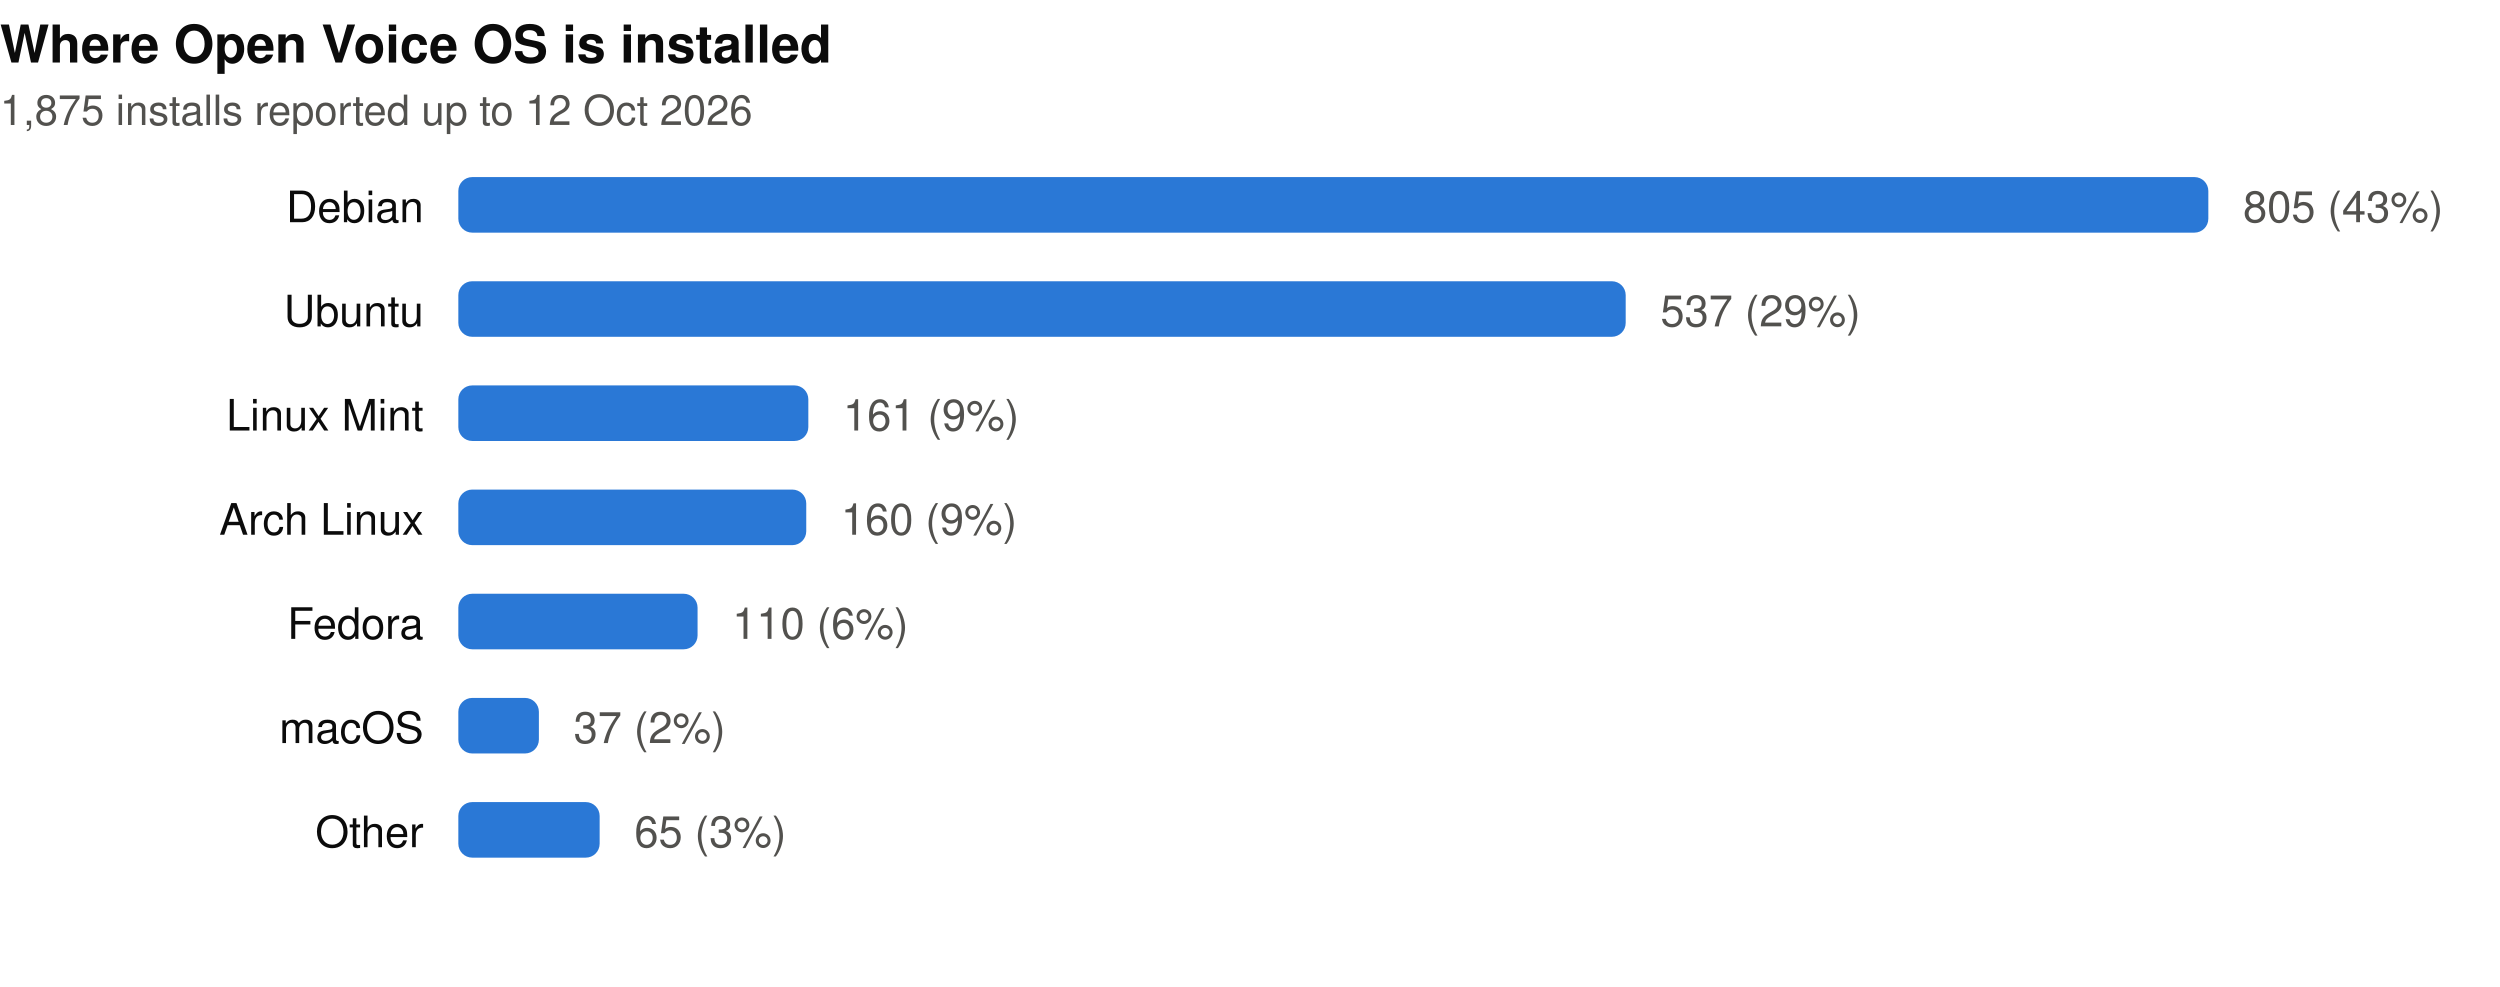
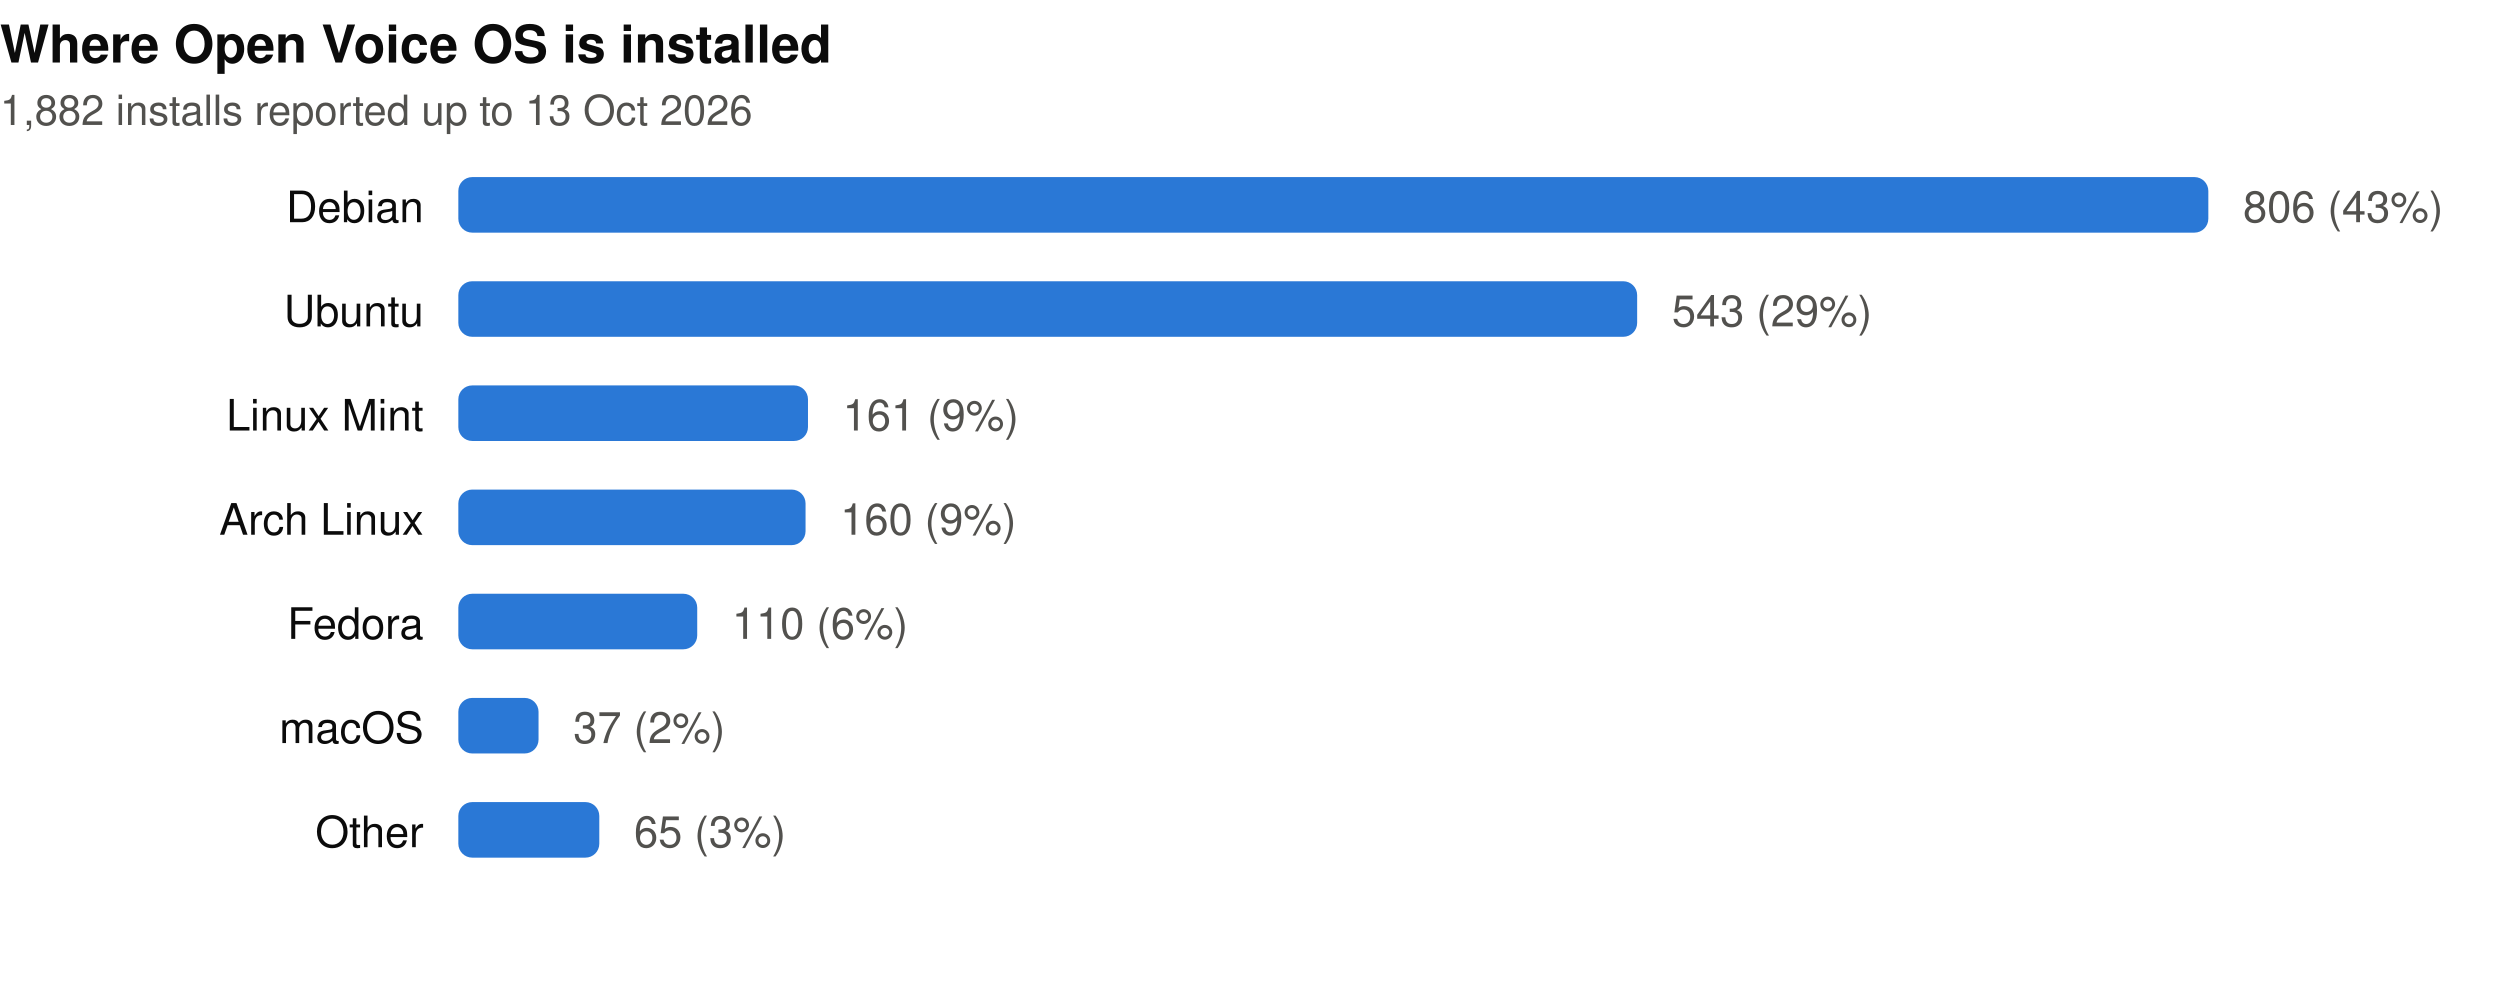
- <svg xmlns="http://www.w3.org/2000/svg" width="720" height="284" viewBox="0 0 720 284" role="img" aria-label="Where Open Voice OS is installed. 1,875 installs reported up to 12 Oct 2026">
+ <svg xmlns="http://www.w3.org/2000/svg" width="720" height="284" viewBox="0 0 720 284" role="img" aria-label="Where Open Voice OS is installed. 1,882 installs reported up to 13 Oct 2026">
  <text x="0" y="18" font-family="ui-sans-serif,-apple-system,BlinkMacSystemFont,'Segoe UI',Helvetica,Arial,sans-serif" font-size="15" font-weight="600" fill="#0b0b0b">Where Open Voice OS is installed</text>
-   <text x="0" y="36" font-family="ui-sans-serif,-apple-system,BlinkMacSystemFont,'Segoe UI',Helvetica,Arial,sans-serif" font-size="12" fill="#52514e">1,875 installs reported up to 12 Oct 2026</text>
+   <text x="0" y="36" font-family="ui-sans-serif,-apple-system,BlinkMacSystemFont,'Segoe UI',Helvetica,Arial,sans-serif" font-size="12" fill="#52514e">1,882 installs reported up to 13 Oct 2026</text>
  <text x="122" y="64.0" text-anchor="end" font-family="ui-sans-serif,-apple-system,BlinkMacSystemFont,'Segoe UI',Helvetica,Arial,sans-serif" font-size="12.5" fill="#0b0b0b">Debian</text>
  <rect x="132" y="51.0" width="504.0" height="16" rx="4" fill="#2a78d6" />
-   <text x="646.0" y="64.0" font-family="ui-sans-serif,-apple-system,BlinkMacSystemFont,'Segoe UI',Helvetica,Arial,sans-serif" font-size="12.5" fill="#52514e">805 (43%)</text>
+   <text x="646.0" y="64.0" font-family="ui-sans-serif,-apple-system,BlinkMacSystemFont,'Segoe UI',Helvetica,Arial,sans-serif" font-size="12.5" fill="#52514e">806 (43%)</text>
  <text x="122" y="94.0" text-anchor="end" font-family="ui-sans-serif,-apple-system,BlinkMacSystemFont,'Segoe UI',Helvetica,Arial,sans-serif" font-size="12.5" fill="#0b0b0b">Ubuntu</text>
-   <rect x="132" y="81.0" width="336.2" height="16" rx="4" fill="#2a78d6" />
-   <text x="478.2" y="94.0" font-family="ui-sans-serif,-apple-system,BlinkMacSystemFont,'Segoe UI',Helvetica,Arial,sans-serif" font-size="12.5" fill="#52514e">537 (29%)</text>
+   <rect x="132" y="81.0" width="339.5" height="16" rx="4" fill="#2a78d6" />
+   <text x="481.5" y="94.0" font-family="ui-sans-serif,-apple-system,BlinkMacSystemFont,'Segoe UI',Helvetica,Arial,sans-serif" font-size="12.5" fill="#52514e">543 (29%)</text>
  <text x="122" y="124.0" text-anchor="end" font-family="ui-sans-serif,-apple-system,BlinkMacSystemFont,'Segoe UI',Helvetica,Arial,sans-serif" font-size="12.5" fill="#0b0b0b">Linux Mint</text>
-   <rect x="132" y="111.0" width="100.8" height="16" rx="4" fill="#2a78d6" />
-   <text x="242.8" y="124.0" font-family="ui-sans-serif,-apple-system,BlinkMacSystemFont,'Segoe UI',Helvetica,Arial,sans-serif" font-size="12.5" fill="#52514e">161 (9%)</text>
+   <rect x="132" y="111.0" width="100.7" height="16" rx="4" fill="#2a78d6" />
+   <text x="242.7" y="124.0" font-family="ui-sans-serif,-apple-system,BlinkMacSystemFont,'Segoe UI',Helvetica,Arial,sans-serif" font-size="12.5" fill="#52514e">161 (9%)</text>
  <text x="122" y="154.0" text-anchor="end" font-family="ui-sans-serif,-apple-system,BlinkMacSystemFont,'Segoe UI',Helvetica,Arial,sans-serif" font-size="12.5" fill="#0b0b0b">Arch Linux</text>
-   <rect x="132" y="141.0" width="100.2" height="16" rx="4" fill="#2a78d6" />
-   <text x="242.2" y="154.0" font-family="ui-sans-serif,-apple-system,BlinkMacSystemFont,'Segoe UI',Helvetica,Arial,sans-serif" font-size="12.5" fill="#52514e">160 (9%)</text>
+   <rect x="132" y="141.0" width="100.0" height="16" rx="4" fill="#2a78d6" />
+   <text x="242.0" y="154.0" font-family="ui-sans-serif,-apple-system,BlinkMacSystemFont,'Segoe UI',Helvetica,Arial,sans-serif" font-size="12.5" fill="#52514e">160 (9%)</text>
  <text x="122" y="184.0" text-anchor="end" font-family="ui-sans-serif,-apple-system,BlinkMacSystemFont,'Segoe UI',Helvetica,Arial,sans-serif" font-size="12.5" fill="#0b0b0b">Fedora</text>
-   <rect x="132" y="171.0" width="68.9" height="16" rx="4" fill="#2a78d6" />
-   <text x="210.9" y="184.0" font-family="ui-sans-serif,-apple-system,BlinkMacSystemFont,'Segoe UI',Helvetica,Arial,sans-serif" font-size="12.5" fill="#52514e">110 (6%)</text>
+   <rect x="132" y="171.0" width="68.8" height="16" rx="4" fill="#2a78d6" />
+   <text x="210.8" y="184.0" font-family="ui-sans-serif,-apple-system,BlinkMacSystemFont,'Segoe UI',Helvetica,Arial,sans-serif" font-size="12.5" fill="#52514e">110 (6%)</text>
  <text x="122" y="214.0" text-anchor="end" font-family="ui-sans-serif,-apple-system,BlinkMacSystemFont,'Segoe UI',Helvetica,Arial,sans-serif" font-size="12.5" fill="#0b0b0b">macOS</text>
-   <rect x="132" y="201.0" width="23.2" height="16" rx="4" fill="#2a78d6" />
-   <text x="165.2" y="214.0" font-family="ui-sans-serif,-apple-system,BlinkMacSystemFont,'Segoe UI',Helvetica,Arial,sans-serif" font-size="12.5" fill="#52514e">37 (2%)</text>
+   <rect x="132" y="201.0" width="23.1" height="16" rx="4" fill="#2a78d6" />
+   <text x="165.1" y="214.0" font-family="ui-sans-serif,-apple-system,BlinkMacSystemFont,'Segoe UI',Helvetica,Arial,sans-serif" font-size="12.5" fill="#52514e">37 (2%)</text>
  <text x="122" y="244.0" text-anchor="end" font-family="ui-sans-serif,-apple-system,BlinkMacSystemFont,'Segoe UI',Helvetica,Arial,sans-serif" font-size="12.5" fill="#0b0b0b">Other</text>
-   <rect x="132" y="231.0" width="40.7" height="16" rx="4" fill="#2a78d6" />
-   <text x="182.7" y="244.0" font-family="ui-sans-serif,-apple-system,BlinkMacSystemFont,'Segoe UI',Helvetica,Arial,sans-serif" font-size="12.5" fill="#52514e">65 (3%)</text>
+   <rect x="132" y="231.0" width="40.6" height="16" rx="4" fill="#2a78d6" />
+   <text x="182.6" y="244.0" font-family="ui-sans-serif,-apple-system,BlinkMacSystemFont,'Segoe UI',Helvetica,Arial,sans-serif" font-size="12.5" fill="#52514e">65 (3%)</text>
</svg>
